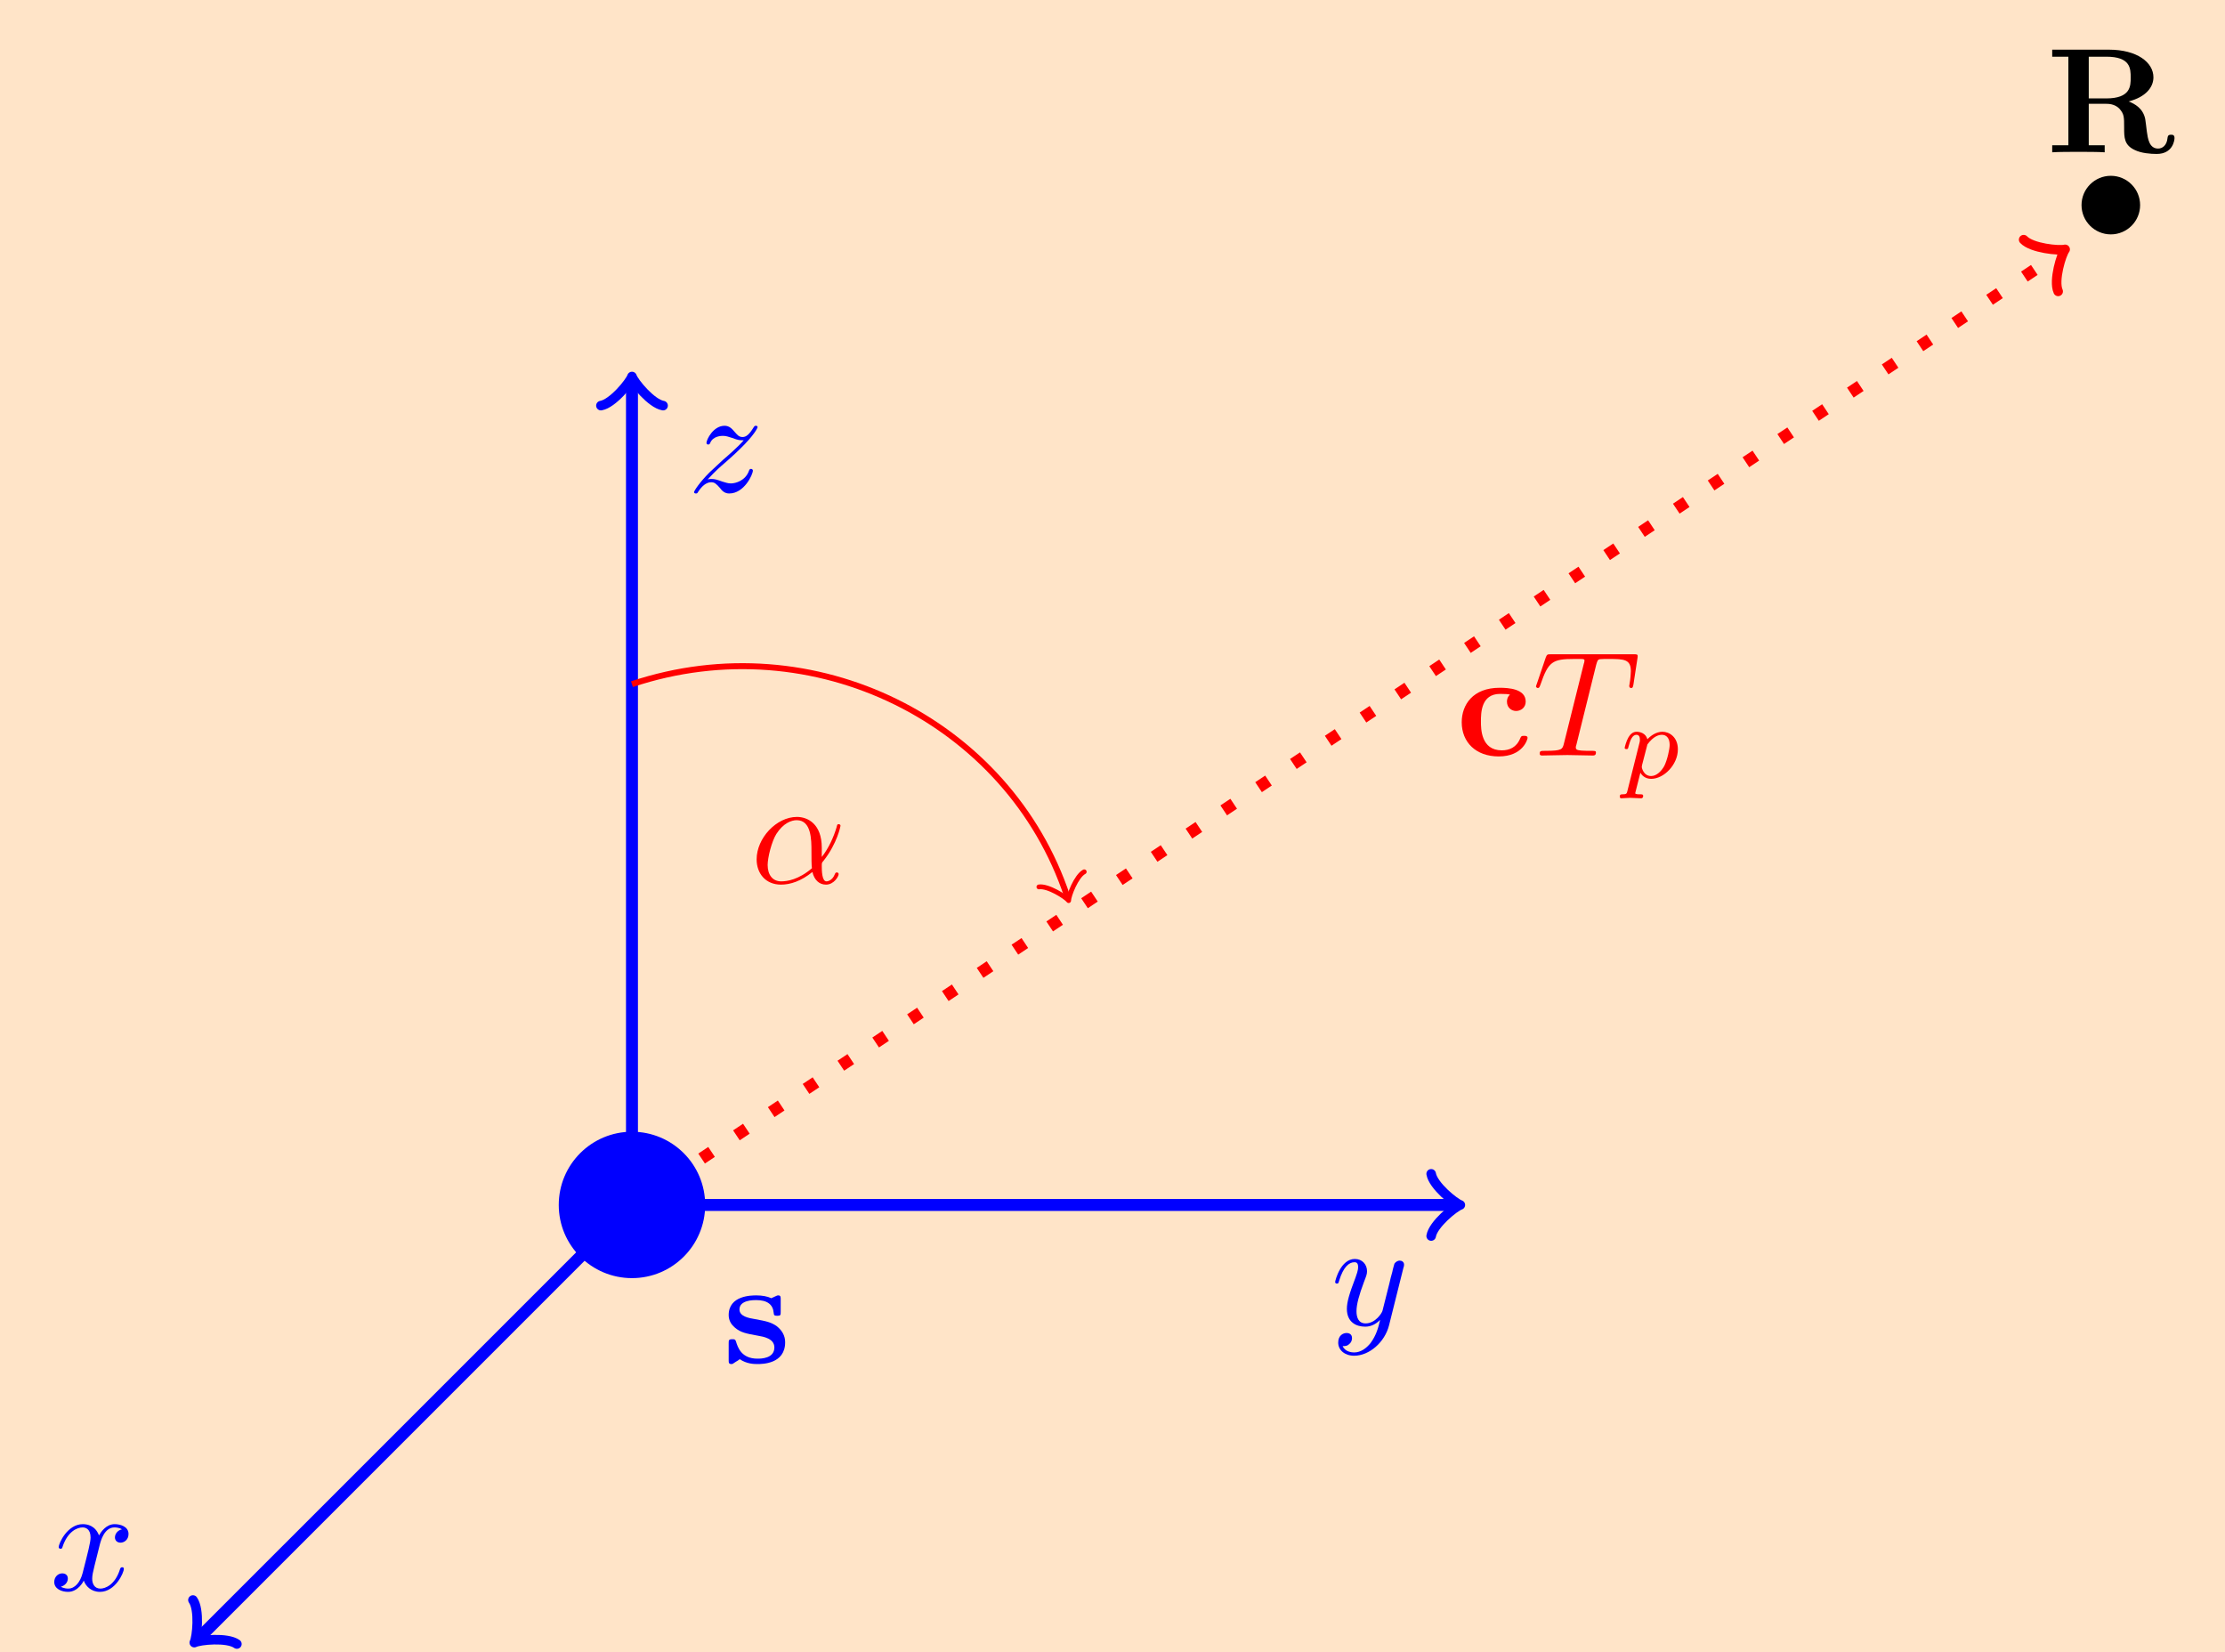
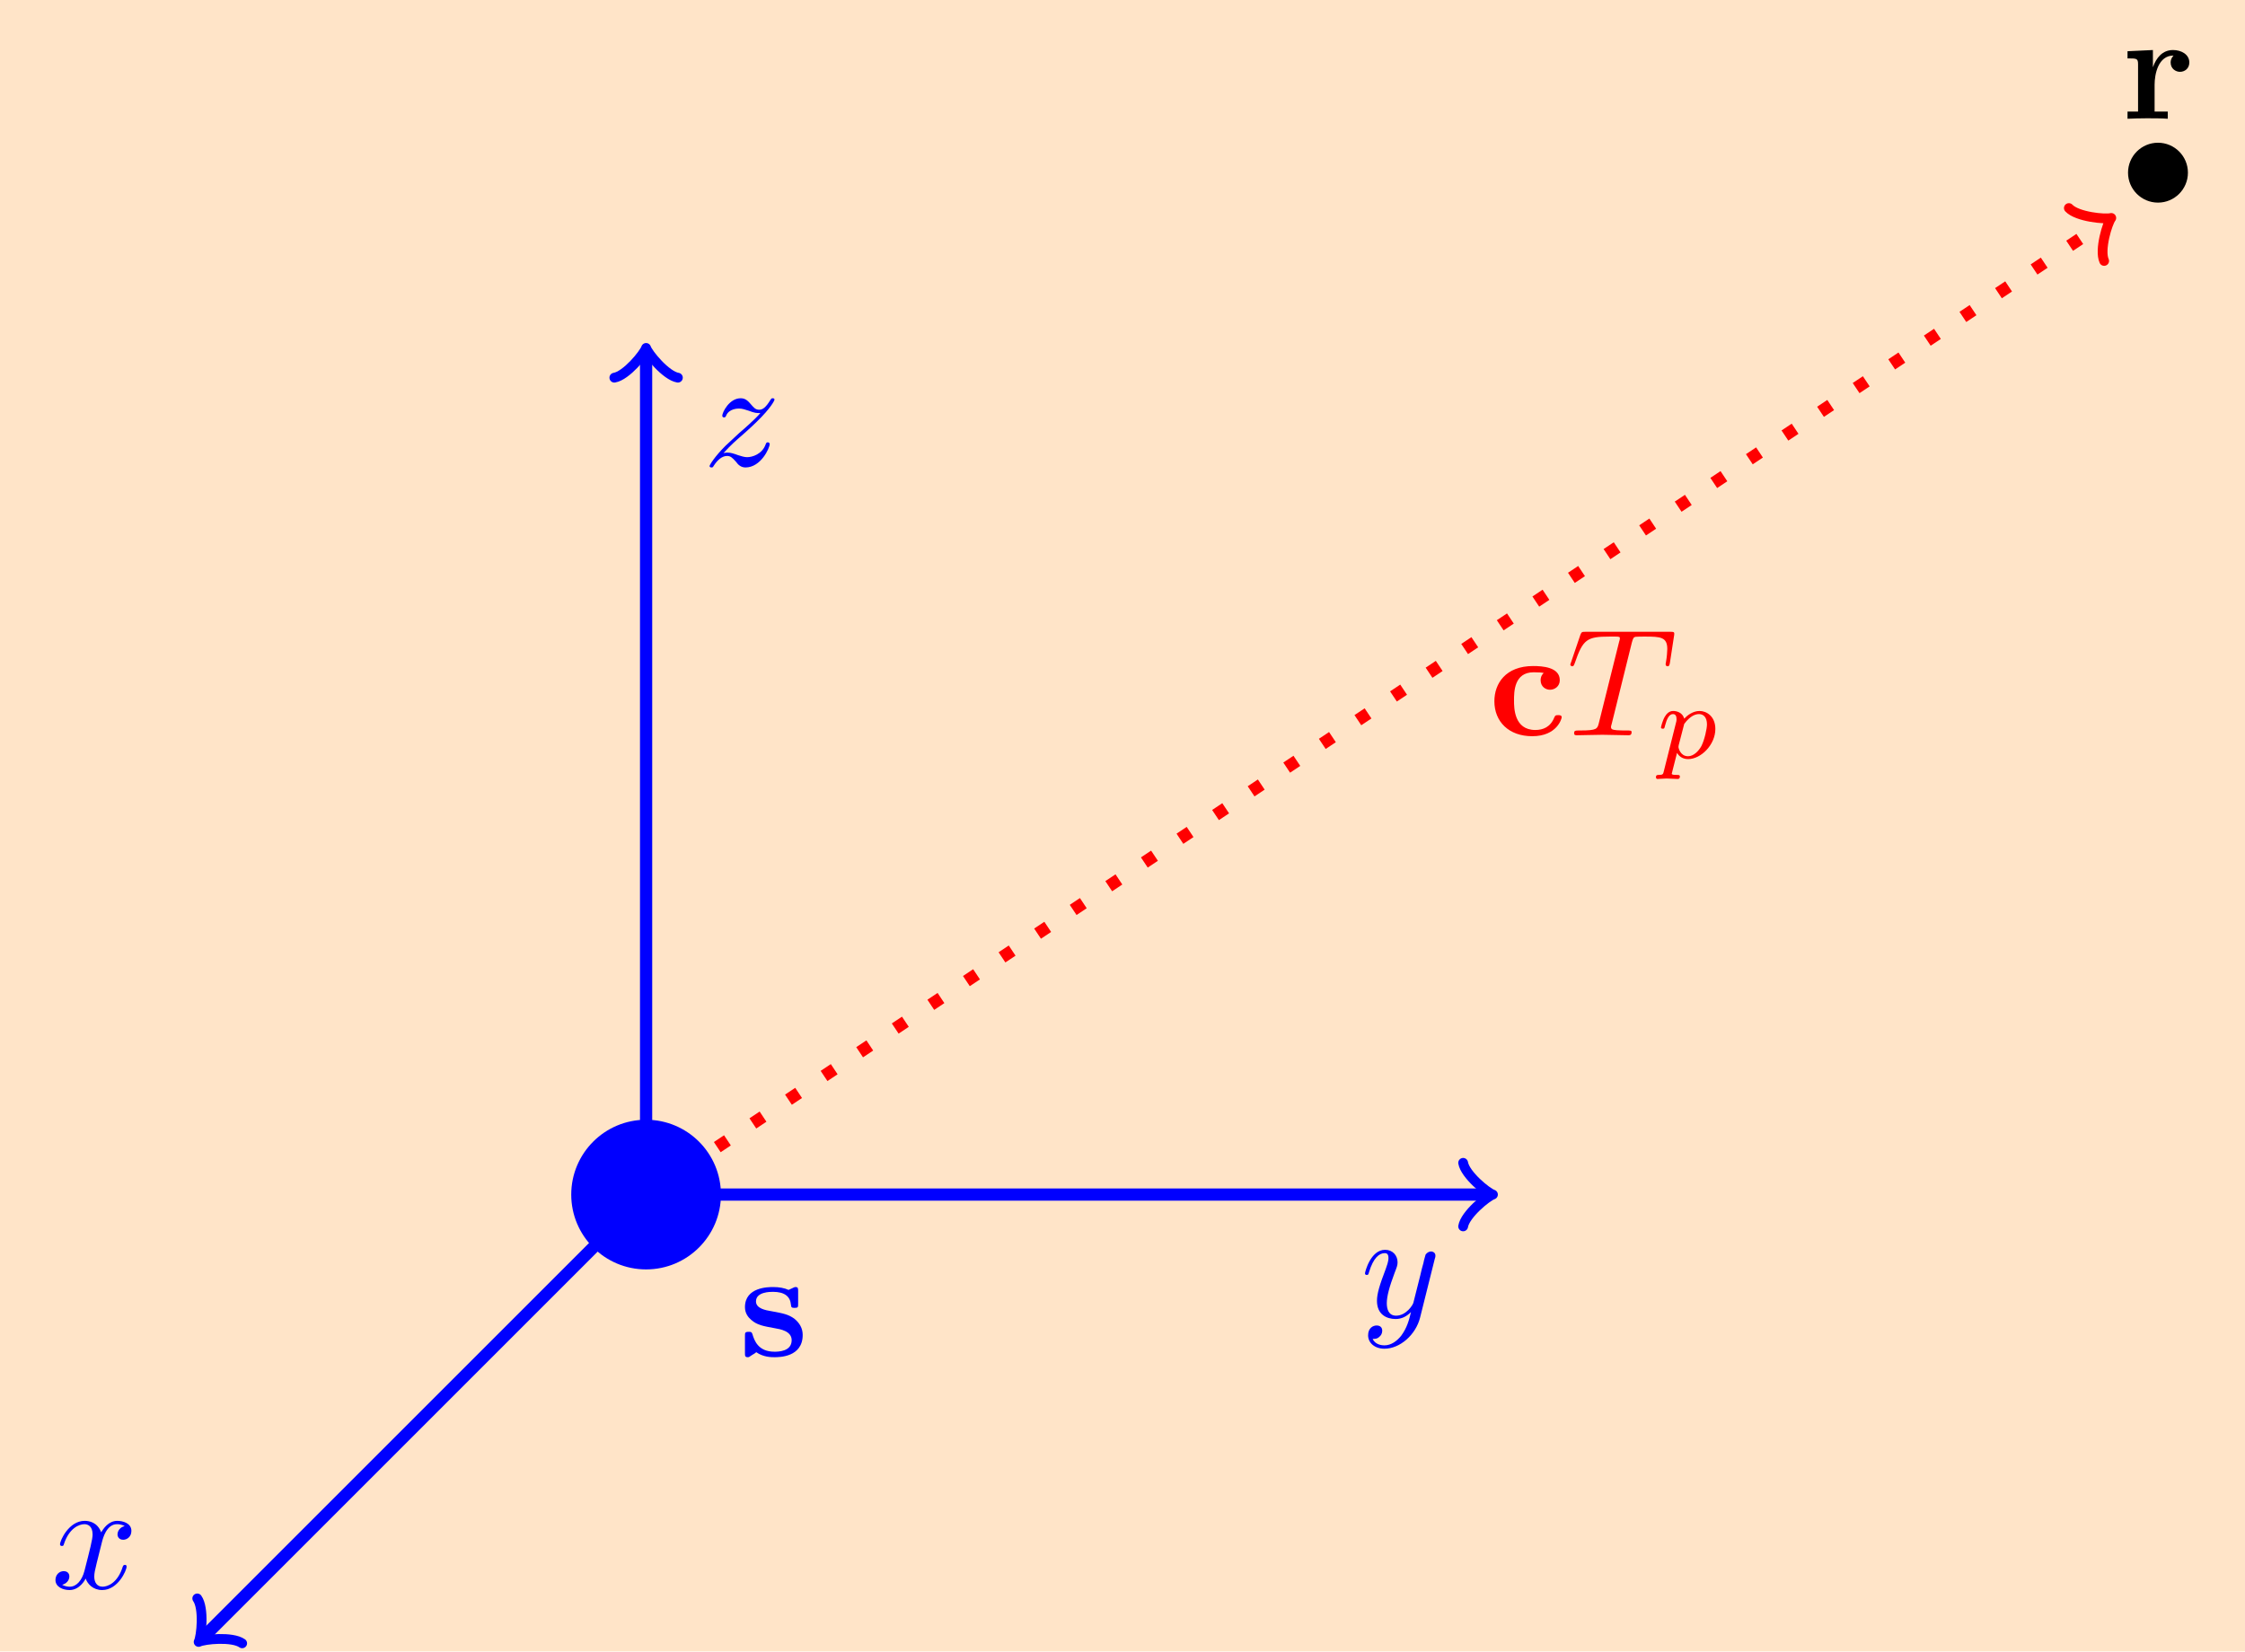
- <svg xmlns="http://www.w3.org/2000/svg" xmlns:xlink="http://www.w3.org/1999/xlink" width="148.38pt" height="110.156pt" viewBox="0 0 148.38 110.156" version="1.1">
+ <svg xmlns="http://www.w3.org/2000/svg" xmlns:xlink="http://www.w3.org/1999/xlink" width="146.442pt" height="107.748pt" viewBox="0 0 146.442 107.748" version="1.1">
  <defs>
    <g>
      <symbol overflow="visible" id="glyph0-0">
        <path style="stroke:none;" d="" />
      </symbol>
      <symbol overflow="visible" id="glyph0-1">
        <path style="stroke:none;" d="M 2.109 -2.938 C 1.734 -3 1.094 -3.109 1.094 -3.578 C 1.094 -4.203 2.016 -4.203 2.203 -4.203 C 2.953 -4.203 3.328 -3.906 3.375 -3.359 C 3.391 -3.203 3.406 -3.156 3.609 -3.156 C 3.844 -3.156 3.844 -3.203 3.844 -3.438 L 3.844 -4.234 C 3.844 -4.422 3.844 -4.516 3.672 -4.516 C 3.625 -4.516 3.609 -4.516 3.219 -4.328 C 2.953 -4.453 2.609 -4.516 2.219 -4.516 C 1.906 -4.516 0.375 -4.516 0.375 -3.203 C 0.375 -2.812 0.578 -2.547 0.781 -2.375 C 1.172 -2.031 1.562 -1.969 2.328 -1.828 C 2.688 -1.766 3.422 -1.641 3.422 -1.047 C 3.422 -0.297 2.516 -0.297 2.297 -0.297 C 1.234 -0.297 0.984 -1.031 0.859 -1.453 C 0.812 -1.594 0.75 -1.594 0.625 -1.594 C 0.375 -1.594 0.375 -1.531 0.375 -1.312 L 0.375 -0.219 C 0.375 -0.031 0.375 0.062 0.562 0.062 C 0.625 0.062 0.641 0.062 0.859 -0.094 C 0.875 -0.094 1.094 -0.234 1.109 -0.266 C 1.578 0.062 2.094 0.062 2.297 0.062 C 2.609 0.062 4.141 0.062 4.141 -1.391 C 4.141 -1.828 3.938 -2.172 3.594 -2.453 C 3.203 -2.734 2.875 -2.797 2.109 -2.938 Z M 2.109 -2.938 " />
      </symbol>
      <symbol overflow="visible" id="glyph0-2">
        <path style="stroke:none;" d="M 3.594 -4.062 C 3.406 -3.891 3.391 -3.688 3.391 -3.594 C 3.391 -3.156 3.734 -2.969 4 -2.969 C 4.312 -2.969 4.641 -3.188 4.641 -3.594 C 4.641 -4.453 3.484 -4.516 2.906 -4.516 C 1.109 -4.516 0.375 -3.375 0.375 -2.219 C 0.375 -0.891 1.312 0.062 2.844 0.062 C 4.469 0.062 4.766 -1.094 4.766 -1.172 C 4.766 -1.312 4.625 -1.312 4.531 -1.312 C 4.344 -1.312 4.344 -1.281 4.281 -1.156 C 4.031 -0.531 3.547 -0.344 3.047 -0.344 C 1.656 -0.344 1.656 -1.797 1.656 -2.266 C 1.656 -2.828 1.656 -4.109 2.938 -4.109 C 3.297 -4.109 3.453 -4.094 3.594 -4.062 Z M 3.594 -4.062 " />
      </symbol>
      <symbol overflow="visible" id="glyph0-3">
-         <path style="stroke:none;" d="M 2.828 -3.594 L 2.828 -6.375 L 4 -6.375 C 5.609 -6.375 5.625 -5.594 5.625 -4.984 C 5.625 -4.422 5.625 -3.594 3.984 -3.594 Z M 5.484 -3.391 C 6.641 -3.688 7.141 -4.344 7.141 -5 C 7.141 -6 6.047 -6.844 4.172 -6.844 L 0.391 -6.844 L 0.391 -6.375 L 1.469 -6.375 L 1.469 -0.469 L 0.391 -0.469 L 0.391 0 C 0.75 -0.031 1.719 -0.031 2.141 -0.031 C 2.562 -0.031 3.531 -0.031 3.891 0 L 3.891 -0.469 L 2.828 -0.469 L 2.828 -3.234 L 3.984 -3.234 C 4.125 -3.234 4.562 -3.234 4.875 -2.906 C 5.188 -2.547 5.188 -2.359 5.188 -1.641 C 5.188 -0.984 5.188 -0.484 5.891 -0.156 C 6.328 0.062 6.953 0.109 7.359 0.109 C 8.422 0.109 8.547 -0.781 8.547 -0.953 C 8.547 -1.172 8.406 -1.172 8.312 -1.172 C 8.109 -1.172 8.094 -1.062 8.078 -0.938 C 8.031 -0.469 7.75 -0.25 7.453 -0.25 C 6.844 -0.25 6.766 -0.953 6.703 -1.375 C 6.688 -1.484 6.609 -2.172 6.594 -2.219 C 6.453 -2.922 5.906 -3.234 5.484 -3.391 Z M 5.484 -3.391 " />
+         <path style="stroke:none;" d="M 2.031 -3.359 L 2.031 -4.484 L 0.375 -4.406 L 0.375 -3.938 C 0.984 -3.938 1.062 -3.938 1.062 -3.547 L 1.062 -0.469 L 0.375 -0.469 L 0.375 0 C 0.719 -0.016 1.172 -0.031 1.625 -0.031 C 2 -0.031 2.641 -0.031 3 0 L 3 -0.469 L 2.141 -0.469 L 2.141 -2.219 C 2.141 -2.906 2.375 -4.125 3.375 -4.125 C 3.375 -4.109 3.188 -3.953 3.188 -3.672 C 3.188 -3.266 3.516 -3.062 3.797 -3.062 C 4.094 -3.062 4.406 -3.266 4.406 -3.672 C 4.406 -4.203 3.875 -4.484 3.344 -4.484 C 2.656 -4.484 2.25 -3.984 2.031 -3.359 Z M 2.031 -3.359 " />
      </symbol>
      <symbol overflow="visible" id="glyph1-0">
        <path style="stroke:none;" d="" />
      </symbol>
      <symbol overflow="visible" id="glyph1-1">
        <path style="stroke:none;" d="M 4.844 -3.797 C 4.891 -3.938 4.891 -3.953 4.891 -4.031 C 4.891 -4.203 4.75 -4.297 4.594 -4.297 C 4.5 -4.297 4.344 -4.234 4.25 -4.094 C 4.234 -4.031 4.141 -3.734 4.109 -3.547 C 4.031 -3.297 3.969 -3.016 3.906 -2.75 L 3.453 -0.953 C 3.422 -0.812 2.984 -0.109 2.328 -0.109 C 1.828 -0.109 1.719 -0.547 1.719 -0.922 C 1.719 -1.375 1.891 -2 2.219 -2.875 C 2.375 -3.281 2.422 -3.391 2.422 -3.594 C 2.422 -4.031 2.109 -4.406 1.609 -4.406 C 0.656 -4.406 0.297 -2.953 0.297 -2.875 C 0.297 -2.766 0.391 -2.766 0.406 -2.766 C 0.516 -2.766 0.516 -2.797 0.562 -2.953 C 0.844 -3.891 1.234 -4.188 1.578 -4.188 C 1.656 -4.188 1.828 -4.188 1.828 -3.875 C 1.828 -3.625 1.719 -3.359 1.656 -3.172 C 1.25 -2.109 1.078 -1.547 1.078 -1.078 C 1.078 -0.188 1.703 0.109 2.297 0.109 C 2.688 0.109 3.016 -0.062 3.297 -0.344 C 3.172 0.172 3.047 0.672 2.656 1.203 C 2.391 1.531 2.016 1.828 1.562 1.828 C 1.422 1.828 0.969 1.797 0.797 1.406 C 0.953 1.406 1.094 1.406 1.219 1.281 C 1.328 1.203 1.422 1.062 1.422 0.875 C 1.422 0.562 1.156 0.531 1.062 0.531 C 0.828 0.531 0.5 0.688 0.5 1.172 C 0.5 1.672 0.938 2.047 1.562 2.047 C 2.578 2.047 3.609 1.141 3.891 0.016 Z M 4.844 -3.797 " />
      </symbol>
      <symbol overflow="visible" id="glyph1-2">
        <path style="stroke:none;" d="M 1.328 -0.828 C 1.859 -1.406 2.156 -1.656 2.516 -1.969 C 2.516 -1.969 3.125 -2.5 3.484 -2.859 C 4.438 -3.781 4.656 -4.266 4.656 -4.312 C 4.656 -4.406 4.562 -4.406 4.547 -4.406 C 4.469 -4.406 4.453 -4.391 4.391 -4.297 C 4.094 -3.812 3.891 -3.656 3.656 -3.656 C 3.406 -3.656 3.297 -3.812 3.141 -3.984 C 2.953 -4.203 2.781 -4.406 2.453 -4.406 C 1.703 -4.406 1.25 -3.484 1.25 -3.266 C 1.25 -3.219 1.281 -3.156 1.359 -3.156 C 1.453 -3.156 1.469 -3.203 1.5 -3.266 C 1.688 -3.734 2.266 -3.734 2.344 -3.734 C 2.547 -3.734 2.734 -3.672 2.969 -3.594 C 3.375 -3.438 3.484 -3.438 3.734 -3.438 C 3.375 -3.016 2.547 -2.297 2.359 -2.141 L 1.453 -1.297 C 0.781 -0.625 0.422 -0.062 0.422 0.016 C 0.422 0.109 0.531 0.109 0.547 0.109 C 0.625 0.109 0.641 0.094 0.703 -0.016 C 0.938 -0.375 1.234 -0.641 1.562 -0.641 C 1.781 -0.641 1.891 -0.547 2.141 -0.266 C 2.297 -0.047 2.484 0.109 2.766 0.109 C 3.766 0.109 4.344 -1.156 4.344 -1.422 C 4.344 -1.469 4.297 -1.531 4.219 -1.531 C 4.125 -1.531 4.109 -1.469 4.078 -1.391 C 3.844 -0.75 3.203 -0.562 2.875 -0.562 C 2.688 -0.562 2.5 -0.625 2.297 -0.688 C 1.953 -0.812 1.797 -0.859 1.594 -0.859 C 1.578 -0.859 1.422 -0.859 1.328 -0.828 Z M 1.328 -0.828 " />
      </symbol>
      <symbol overflow="visible" id="glyph1-3">
        <path style="stroke:none;" d="M 3.328 -3.016 C 3.391 -3.266 3.625 -4.188 4.312 -4.188 C 4.359 -4.188 4.609 -4.188 4.812 -4.062 C 4.531 -4 4.344 -3.766 4.344 -3.516 C 4.344 -3.359 4.453 -3.172 4.719 -3.172 C 4.938 -3.172 5.25 -3.344 5.25 -3.75 C 5.25 -4.266 4.672 -4.406 4.328 -4.406 C 3.75 -4.406 3.406 -3.875 3.281 -3.656 C 3.031 -4.312 2.5 -4.406 2.203 -4.406 C 1.172 -4.406 0.594 -3.125 0.594 -2.875 C 0.594 -2.766 0.703 -2.766 0.719 -2.766 C 0.797 -2.766 0.828 -2.797 0.844 -2.875 C 1.188 -3.938 1.844 -4.188 2.188 -4.188 C 2.375 -4.188 2.719 -4.094 2.719 -3.516 C 2.719 -3.203 2.547 -2.547 2.188 -1.141 C 2.031 -0.531 1.672 -0.109 1.234 -0.109 C 1.172 -0.109 0.953 -0.109 0.734 -0.234 C 0.984 -0.297 1.203 -0.5 1.203 -0.781 C 1.203 -1.047 0.984 -1.125 0.844 -1.125 C 0.531 -1.125 0.297 -0.875 0.297 -0.547 C 0.297 -0.094 0.781 0.109 1.219 0.109 C 1.891 0.109 2.25 -0.594 2.266 -0.641 C 2.391 -0.281 2.75 0.109 3.344 0.109 C 4.375 0.109 4.938 -1.172 4.938 -1.422 C 4.938 -1.531 4.859 -1.531 4.828 -1.531 C 4.734 -1.531 4.719 -1.484 4.688 -1.422 C 4.359 -0.344 3.688 -0.109 3.375 -0.109 C 2.984 -0.109 2.828 -0.422 2.828 -0.766 C 2.828 -0.984 2.875 -1.203 2.984 -1.641 Z M 3.328 -3.016 " />
      </symbol>
      <symbol overflow="visible" id="glyph1-4">
-         <path style="stroke:none;" d="M 4.75 -2.359 C 4.75 -3.922 3.828 -4.406 3.094 -4.406 C 1.719 -4.406 0.406 -2.984 0.406 -1.578 C 0.406 -0.641 1 0.109 2.031 0.109 C 2.656 0.109 3.375 -0.125 4.125 -0.734 C 4.25 -0.203 4.578 0.109 5.031 0.109 C 5.562 0.109 5.875 -0.438 5.875 -0.594 C 5.875 -0.672 5.812 -0.703 5.75 -0.703 C 5.688 -0.703 5.656 -0.672 5.625 -0.594 C 5.438 -0.109 5.078 -0.109 5.062 -0.109 C 4.75 -0.109 4.75 -0.891 4.75 -1.125 C 4.75 -1.328 4.75 -1.359 4.859 -1.469 C 5.797 -2.656 6 -3.812 6 -3.812 C 6 -3.844 5.984 -3.922 5.875 -3.922 C 5.781 -3.922 5.781 -3.891 5.734 -3.703 C 5.547 -3.078 5.219 -2.328 4.75 -1.734 Z M 4.094 -0.984 C 3.203 -0.219 2.438 -0.109 2.047 -0.109 C 1.453 -0.109 1.141 -0.562 1.141 -1.203 C 1.141 -1.688 1.406 -2.766 1.719 -3.266 C 2.188 -4 2.734 -4.188 3.078 -4.188 C 4.062 -4.188 4.062 -2.875 4.062 -2.109 C 4.062 -1.734 4.062 -1.156 4.094 -0.984 Z M 4.094 -0.984 " />
-       </symbol>
-       <symbol overflow="visible" id="glyph1-5">
        <path style="stroke:none;" d="M 4.25 -6.047 C 4.328 -6.328 4.359 -6.391 4.484 -6.422 C 4.578 -6.438 4.906 -6.438 5.109 -6.438 C 6.125 -6.438 6.562 -6.406 6.562 -5.625 C 6.562 -5.469 6.531 -5.078 6.484 -4.828 C 6.484 -4.781 6.453 -4.672 6.453 -4.641 C 6.453 -4.578 6.484 -4.5 6.578 -4.5 C 6.688 -4.5 6.703 -4.578 6.734 -4.734 L 7 -6.469 C 7.016 -6.516 7.016 -6.609 7.016 -6.641 C 7.016 -6.75 6.922 -6.75 6.75 -6.75 L 1.219 -6.75 C 0.984 -6.75 0.969 -6.734 0.891 -6.547 L 0.297 -4.797 C 0.297 -4.781 0.234 -4.641 0.234 -4.609 C 0.234 -4.562 0.297 -4.5 0.359 -4.5 C 0.453 -4.5 0.469 -4.562 0.531 -4.719 C 1.062 -6.266 1.328 -6.438 2.797 -6.438 L 3.188 -6.438 C 3.469 -6.438 3.469 -6.406 3.469 -6.312 C 3.469 -6.266 3.438 -6.141 3.422 -6.109 L 2.094 -0.781 C 2 -0.422 1.969 -0.312 0.906 -0.312 C 0.547 -0.312 0.484 -0.312 0.484 -0.125 C 0.484 0 0.594 0 0.656 0 C 0.922 0 1.203 -0.016 1.469 -0.016 C 1.75 -0.016 2.047 -0.031 2.328 -0.031 C 2.609 -0.031 2.875 -0.016 3.156 -0.016 C 3.438 -0.016 3.734 0 4.016 0 C 4.109 0 4.234 0 4.234 -0.203 C 4.234 -0.312 4.156 -0.312 3.891 -0.312 C 3.656 -0.312 3.516 -0.312 3.266 -0.328 C 2.969 -0.359 2.891 -0.391 2.891 -0.547 C 2.891 -0.562 2.891 -0.609 2.938 -0.75 Z M 4.25 -6.047 " />
      </symbol>
      <symbol overflow="visible" id="glyph2-0">
        <path style="stroke:none;" d="" />
      </symbol>
      <symbol overflow="visible" id="glyph2-1">
        <path style="stroke:none;" d="M 0.516 0.844 C 0.469 1.047 0.453 1.094 0.188 1.094 C 0.094 1.094 0 1.094 0 1.25 C 0 1.328 0.062 1.359 0.094 1.359 C 0.266 1.359 0.5 1.328 0.688 1.328 C 0.922 1.328 1.188 1.359 1.422 1.359 C 1.484 1.359 1.562 1.328 1.562 1.203 C 1.562 1.094 1.469 1.094 1.375 1.094 C 1.219 1.094 1.031 1.094 1.031 1.016 C 1.031 0.984 1.094 0.797 1.109 0.703 C 1.203 0.328 1.297 -0.047 1.375 -0.344 C 1.453 -0.203 1.672 0.062 2.094 0.062 C 2.938 0.062 3.875 -0.875 3.875 -1.906 C 3.875 -2.719 3.312 -3.078 2.844 -3.078 C 2.406 -3.078 2.031 -2.781 1.844 -2.578 C 1.734 -2.984 1.344 -3.078 1.125 -3.078 C 0.859 -3.078 0.688 -2.891 0.578 -2.703 C 0.438 -2.469 0.328 -2.047 0.328 -2 C 0.328 -1.922 0.422 -1.922 0.453 -1.922 C 0.547 -1.922 0.547 -1.938 0.594 -2.125 C 0.703 -2.531 0.844 -2.875 1.109 -2.875 C 1.297 -2.875 1.344 -2.719 1.344 -2.531 C 1.344 -2.453 1.328 -2.375 1.312 -2.328 Z M 1.844 -2.234 C 2.25 -2.781 2.594 -2.875 2.812 -2.875 C 3.094 -2.875 3.328 -2.672 3.328 -2.203 C 3.328 -1.922 3.172 -1.203 2.969 -0.797 C 2.781 -0.453 2.453 -0.125 2.094 -0.125 C 1.594 -0.125 1.469 -0.656 1.469 -0.734 C 1.469 -0.766 1.484 -0.812 1.484 -0.844 Z M 1.844 -2.234 " />
      </symbol>
    </g>
    <clipPath id="clip1">
-       <path d="M 0 0 L 148.379 0 L 148.379 110.156 L 0 110.156 Z M 0 0 " />
+       <path d="M 0 0 L 146.441 0 L 146.441 107.746 L 0 107.746 Z M 0 0 " />
    </clipPath>
    <clipPath id="clip2">
-       <path d="M 1 69 L 54 69 L 54 110.156 L 1 110.156 Z M 1 69 " />
+       <path d="M 1 66 L 54 66 L 54 107.746 L 1 107.746 Z M 1 66 " />
    </clipPath>
    <clipPath id="clip3">
-       <path d="M 30 5 L 148.379 5 L 148.379 92 L 30 92 Z M 30 5 " />
+       <path d="M 12 103 L 17 103 L 17 107.746 L 12 107.746 Z M 12 103 " />
+     </clipPath>
+     <clipPath id="clip4">
+       <path d="M 30 3 L 146.441 3 L 146.441 90 L 30 90 Z M 30 3 " />
    </clipPath>
  </defs>
  <g id="surface1">
    <g clip-path="url(#clip1)" clip-rule="nonzero">
-       <path style=" stroke:none;fill-rule:nonzero;fill:rgb(100%,89.412%,78.432%);fill-opacity:1;" d="M 0 110.156 L 148.379 110.156 L 148.379 0 L 0 0 Z M 0 110.156 " />
+       <path style=" stroke:none;fill-rule:nonzero;fill:rgb(100%,89.412%,78.432%);fill-opacity:1;" d="M 0 107.746 L 146.441 107.746 L 146.441 0 L 0 0 Z M 0 107.746 " />
    </g>
    <g style="fill:rgb(0%,0%,100%);fill-opacity:1;">
-       <use xlink:href="#glyph0-1" x="48.219" y="90.894" />
+       <use xlink:href="#glyph0-1" x="48.219" y="88.486" />
    </g>
-     <path style="fill:none;stroke-width:0.797;stroke-linecap:butt;stroke-linejoin:miter;stroke:rgb(0%,0%,100%);stroke-opacity:1;stroke-miterlimit:10;" d="M -0 -0.002 L 54.851 -0.002 " transform="matrix(1,0,0,-1,42.145,80.346)" />
-     <path style="fill:none;stroke-width:0.638;stroke-linecap:round;stroke-linejoin:round;stroke:rgb(0%,0%,100%);stroke-opacity:1;stroke-miterlimit:10;" d="M -1.555 2.073 C -1.426 1.295 -0 0.131 0.39 -0.002 C -0 -0.131 -1.426 -1.295 -1.555 -2.072 " transform="matrix(1,0,0,-1,96.99644,80.346)" />
+     <path style="fill:none;stroke-width:0.797;stroke-linecap:butt;stroke-linejoin:miter;stroke:rgb(0%,0%,100%);stroke-opacity:1;stroke-miterlimit:10;" d="M -0 0.001 L 54.851 0.001 " transform="matrix(1,0,0,-1,42.145,77.938)" />
+     <path style="fill:none;stroke-width:0.638;stroke-linecap:round;stroke-linejoin:round;stroke:rgb(0%,0%,100%);stroke-opacity:1;stroke-miterlimit:10;" d="M -1.555 2.071 C -1.426 1.293 -0 0.129 0.39 0.001 C -0 -0.128 -1.426 -1.296 -1.555 -2.074 " transform="matrix(1,0,0,-1,96.99644,77.938)" />
    <g style="fill:rgb(0%,0%,100%);fill-opacity:1;">
-       <use xlink:href="#glyph1-1" x="88.742" y="88.355" />
+       <use xlink:href="#glyph1-1" x="88.742" y="85.947" />
    </g>
-     <path style="fill:none;stroke-width:0.797;stroke-linecap:butt;stroke-linejoin:miter;stroke:rgb(0%,0%,100%);stroke-opacity:1;stroke-miterlimit:10;" d="M -0 -0.002 L -0 54.85 " transform="matrix(1,0,0,-1,42.145,80.346)" />
-     <path style="fill:none;stroke-width:0.638;stroke-linecap:round;stroke-linejoin:round;stroke:rgb(0%,0%,100%);stroke-opacity:1;stroke-miterlimit:10;" d="M -1.552 2.071 C -1.423 1.293 -0.002 0.129 0.389 0 C -0.002 -0.128 -1.423 -1.296 -1.552 -2.074 " transform="matrix(0,-1,-1,0,42.145,25.49456)" />
+     <path style="fill:none;stroke-width:0.797;stroke-linecap:butt;stroke-linejoin:miter;stroke:rgb(0%,0%,100%);stroke-opacity:1;stroke-miterlimit:10;" d="M -0 0.001 L -0 54.852 " transform="matrix(1,0,0,-1,42.145,77.938)" />
+     <path style="fill:none;stroke-width:0.638;stroke-linecap:round;stroke-linejoin:round;stroke:rgb(0%,0%,100%);stroke-opacity:1;stroke-miterlimit:10;" d="M -1.554 2.071 C -1.425 1.293 0.001 0.129 0.387 0 C 0.001 -0.128 -1.425 -1.296 -1.554 -2.074 " transform="matrix(0,-1,-1,0,42.145,23.08656)" />
    <g style="fill:rgb(0%,0%,100%);fill-opacity:1;">
-       <use xlink:href="#glyph1-2" x="45.864" y="32.797" />
+       <use xlink:href="#glyph1-2" x="45.864" y="30.389" />
    </g>
    <g clip-path="url(#clip2)" clip-rule="nonzero">
-       <path style="fill:none;stroke-width:0.797;stroke-linecap:butt;stroke-linejoin:miter;stroke:rgb(0%,0%,100%);stroke-opacity:1;stroke-miterlimit:10;" d="M -0 -0.002 L -28.911 -28.912 " transform="matrix(1,0,0,-1,42.145,80.346)" />
+       <path style="fill:none;stroke-width:0.797;stroke-linecap:butt;stroke-linejoin:miter;stroke:rgb(0%,0%,100%);stroke-opacity:1;stroke-miterlimit:10;" d="M -0 0.001 L -28.911 -28.91 " transform="matrix(1,0,0,-1,42.145,77.938)" />
    </g>
-     <path style="fill:none;stroke-width:0.638;stroke-linecap:round;stroke-linejoin:round;stroke:rgb(0%,0%,100%);stroke-opacity:1;stroke-miterlimit:10;" d="M -1.553 2.072 C -1.426 1.294 -0 0.128 0.389 -0.002 C -0 -0.132 -1.423 -1.295 -1.555 -2.074 " transform="matrix(-0.7071,0.7071,0.7071,0.7071,13.23358,109.2574)" />
+     <g clip-path="url(#clip3)" clip-rule="nonzero">
+       <path style="fill:none;stroke-width:0.638;stroke-linecap:round;stroke-linejoin:round;stroke:rgb(0%,0%,100%);stroke-opacity:1;stroke-miterlimit:10;" d="M -1.554 2.071 C -1.424 1.295 0.001 0.129 0.39 -0.001 C 0.001 -0.131 -1.424 -1.296 -1.554 -2.072 " transform="matrix(-0.7071,0.7071,0.7071,0.7071,13.23358,106.8494)" />
+     </g>
    <g style="fill:rgb(0%,0%,100%);fill-opacity:1;">
-       <use xlink:href="#glyph1-3" x="3.321" y="106.038" />
+       <use xlink:href="#glyph1-3" x="3.321" y="103.63" />
+     </g>
+     <g clip-path="url(#clip4)" clip-rule="nonzero">
+       <path style="fill:none;stroke-width:0.797;stroke-linecap:butt;stroke-linejoin:miter;stroke:rgb(100%,0%,0%);stroke-opacity:1;stroke-dasharray:0.797,1.993;stroke-miterlimit:10;" d="M -0 0.001 L 95.253 63.501 " transform="matrix(1,0,0,-1,42.145,77.938)" />
+     </g>
+     <path style="fill:none;stroke-width:0.638;stroke-linecap:round;stroke-linejoin:round;stroke:rgb(100%,0%,0%);stroke-opacity:1;stroke-miterlimit:10;" d="M -1.556 2.073 C -1.426 1.296 -0.001 0.13 0.388 0.002 C 0 -0.129 -1.426 -1.296 -1.555 -2.074 " transform="matrix(0.83202,-0.55467,-0.55467,-0.83202,137.3972,14.43586)" />
+     <g style="fill:rgb(100%,0%,0%);fill-opacity:1;">
+       <use xlink:href="#glyph0-2" x="97.104" y="47.97" />
    </g>
    <g style="fill:rgb(100%,0%,0%);fill-opacity:1;">
-       <use xlink:href="#glyph1-4" x="50.052" y="58.879" />
-     </g>
-     <path style="fill:none;stroke-width:0.399;stroke-linecap:butt;stroke-linejoin:miter;stroke:rgb(100%,0%,0%);stroke-opacity:1;stroke-miterlimit:10;" d="M -0 34.725 C 12.109 38.764 25.132 32.252 29.023 20.576 " transform="matrix(1,0,0,-1,42.145,80.346)" />
-     <path style="fill:none;stroke-width:0.319;stroke-linecap:round;stroke-linejoin:round;stroke:rgb(100%,0%,0%);stroke-opacity:1;stroke-miterlimit:10;" d="M -1.195 1.595 C -1.097 0.998 -0 0.101 0.3 0.001 C -0.001 -0.1 -1.095 -0.996 -1.195 -1.593 " transform="matrix(0.31624,0.94862,0.94862,-0.31624,71.16981,59.77033)" />
-     <g clip-path="url(#clip3)" clip-rule="nonzero">
-       <path style="fill:none;stroke-width:0.797;stroke-linecap:butt;stroke-linejoin:miter;stroke:rgb(100%,0%,0%);stroke-opacity:1;stroke-dasharray:0.797,1.993;stroke-miterlimit:10;" d="M -0 -0.002 L 95.253 63.502 " transform="matrix(1,0,0,-1,42.145,80.346)" />
-     </g>
-     <path style="fill:none;stroke-width:0.638;stroke-linecap:round;stroke-linejoin:round;stroke:rgb(100%,0%,0%);stroke-opacity:1;stroke-miterlimit:10;" d="M -1.555 2.074 C -1.425 1.297 -0 0.132 0.387 0.001 C -0.001 -0.131 -1.425 -1.294 -1.554 -2.072 " transform="matrix(0.83202,-0.55467,-0.55467,-0.83202,137.3972,16.84386)" />
-     <g style="fill:rgb(100%,0%,0%);fill-opacity:1;">
-       <use xlink:href="#glyph0-2" x="97.104" y="50.378" />
+       <use xlink:href="#glyph1-4" x="102.196" y="47.97" />
    </g>
    <g style="fill:rgb(100%,0%,0%);fill-opacity:1;">
-       <use xlink:href="#glyph1-5" x="102.196" y="50.378" />
+       <use xlink:href="#glyph2-1" x="108.018" y="49.464" />
    </g>
-     <g style="fill:rgb(100%,0%,0%);fill-opacity:1;">
-       <use xlink:href="#glyph2-1" x="108.018" y="51.872" />
-     </g>
-     <path style=" stroke:none;fill-rule:nonzero;fill:rgb(0%,0%,100%);fill-opacity:1;" d="M 47.027 80.348 C 47.027 77.648 44.84 75.465 42.145 75.465 C 39.449 75.465 37.262 77.648 37.262 80.348 C 37.262 83.043 39.449 85.227 42.145 85.227 C 44.84 85.227 47.027 83.043 47.027 80.348 Z M 47.027 80.348 " />
-     <path style=" stroke:none;fill-rule:nonzero;fill:rgb(0%,0%,0%);fill-opacity:1;" d="M 142.719 13.676 C 142.719 12.598 141.844 11.723 140.766 11.723 C 139.688 11.723 138.812 12.598 138.812 13.676 C 138.812 14.754 139.688 15.629 140.766 15.629 C 141.844 15.629 142.719 14.754 142.719 13.676 Z M 142.719 13.676 " />
+     <path style=" stroke:none;fill-rule:nonzero;fill:rgb(0%,0%,100%);fill-opacity:1;" d="M 47.027 77.938 C 47.027 75.242 44.84 73.055 42.145 73.055 C 39.449 73.055 37.262 75.242 37.262 77.938 C 37.262 80.633 39.449 82.82 42.145 82.82 C 44.84 82.82 47.027 80.633 47.027 77.938 Z M 47.027 77.938 " />
+     <path style=" stroke:none;fill-rule:nonzero;fill:rgb(0%,0%,0%);fill-opacity:1;" d="M 142.719 11.266 C 142.719 10.188 141.844 9.312 140.766 9.312 C 139.688 9.312 138.812 10.188 138.812 11.266 C 138.812 12.344 139.688 13.219 140.766 13.219 C 141.844 13.219 142.719 12.344 142.719 11.266 Z M 142.719 11.266 " />
    <g style="fill:rgb(0%,0%,0%);fill-opacity:1;">
-       <use xlink:href="#glyph0-3" x="136.466" y="10.156" />
+       <use xlink:href="#glyph0-3" x="138.404" y="7.748" />
    </g>
  </g>
</svg>
